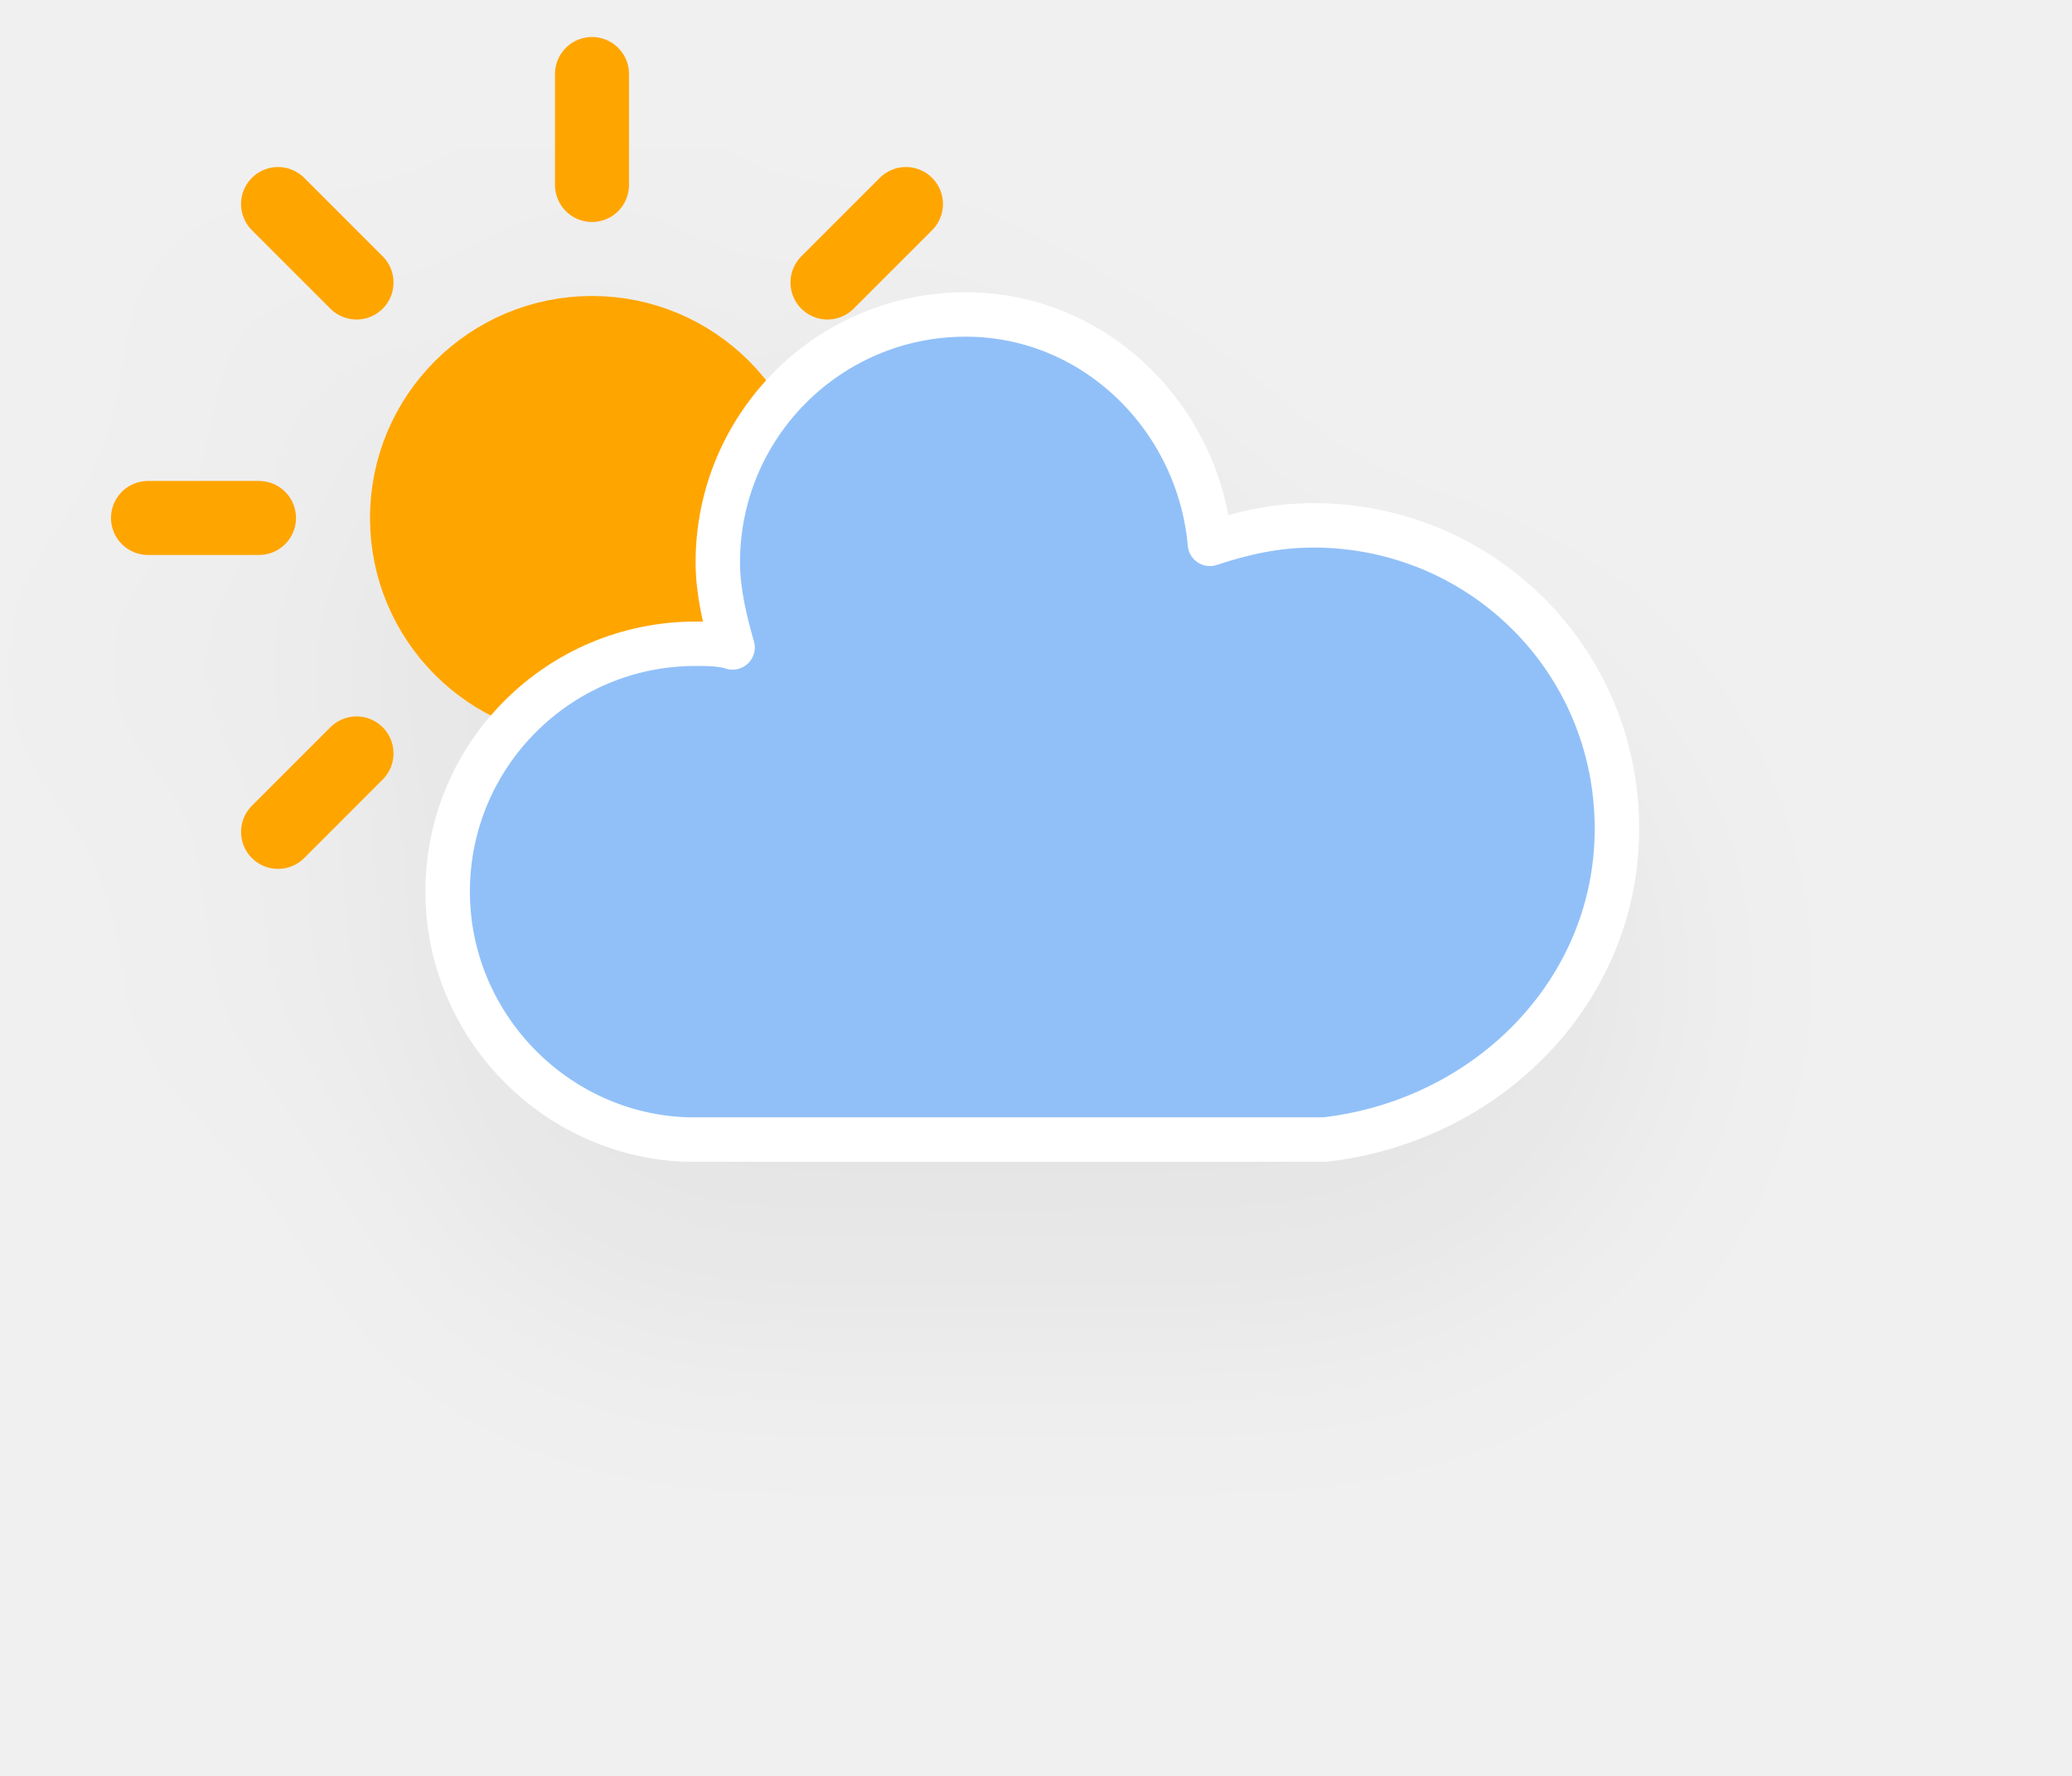
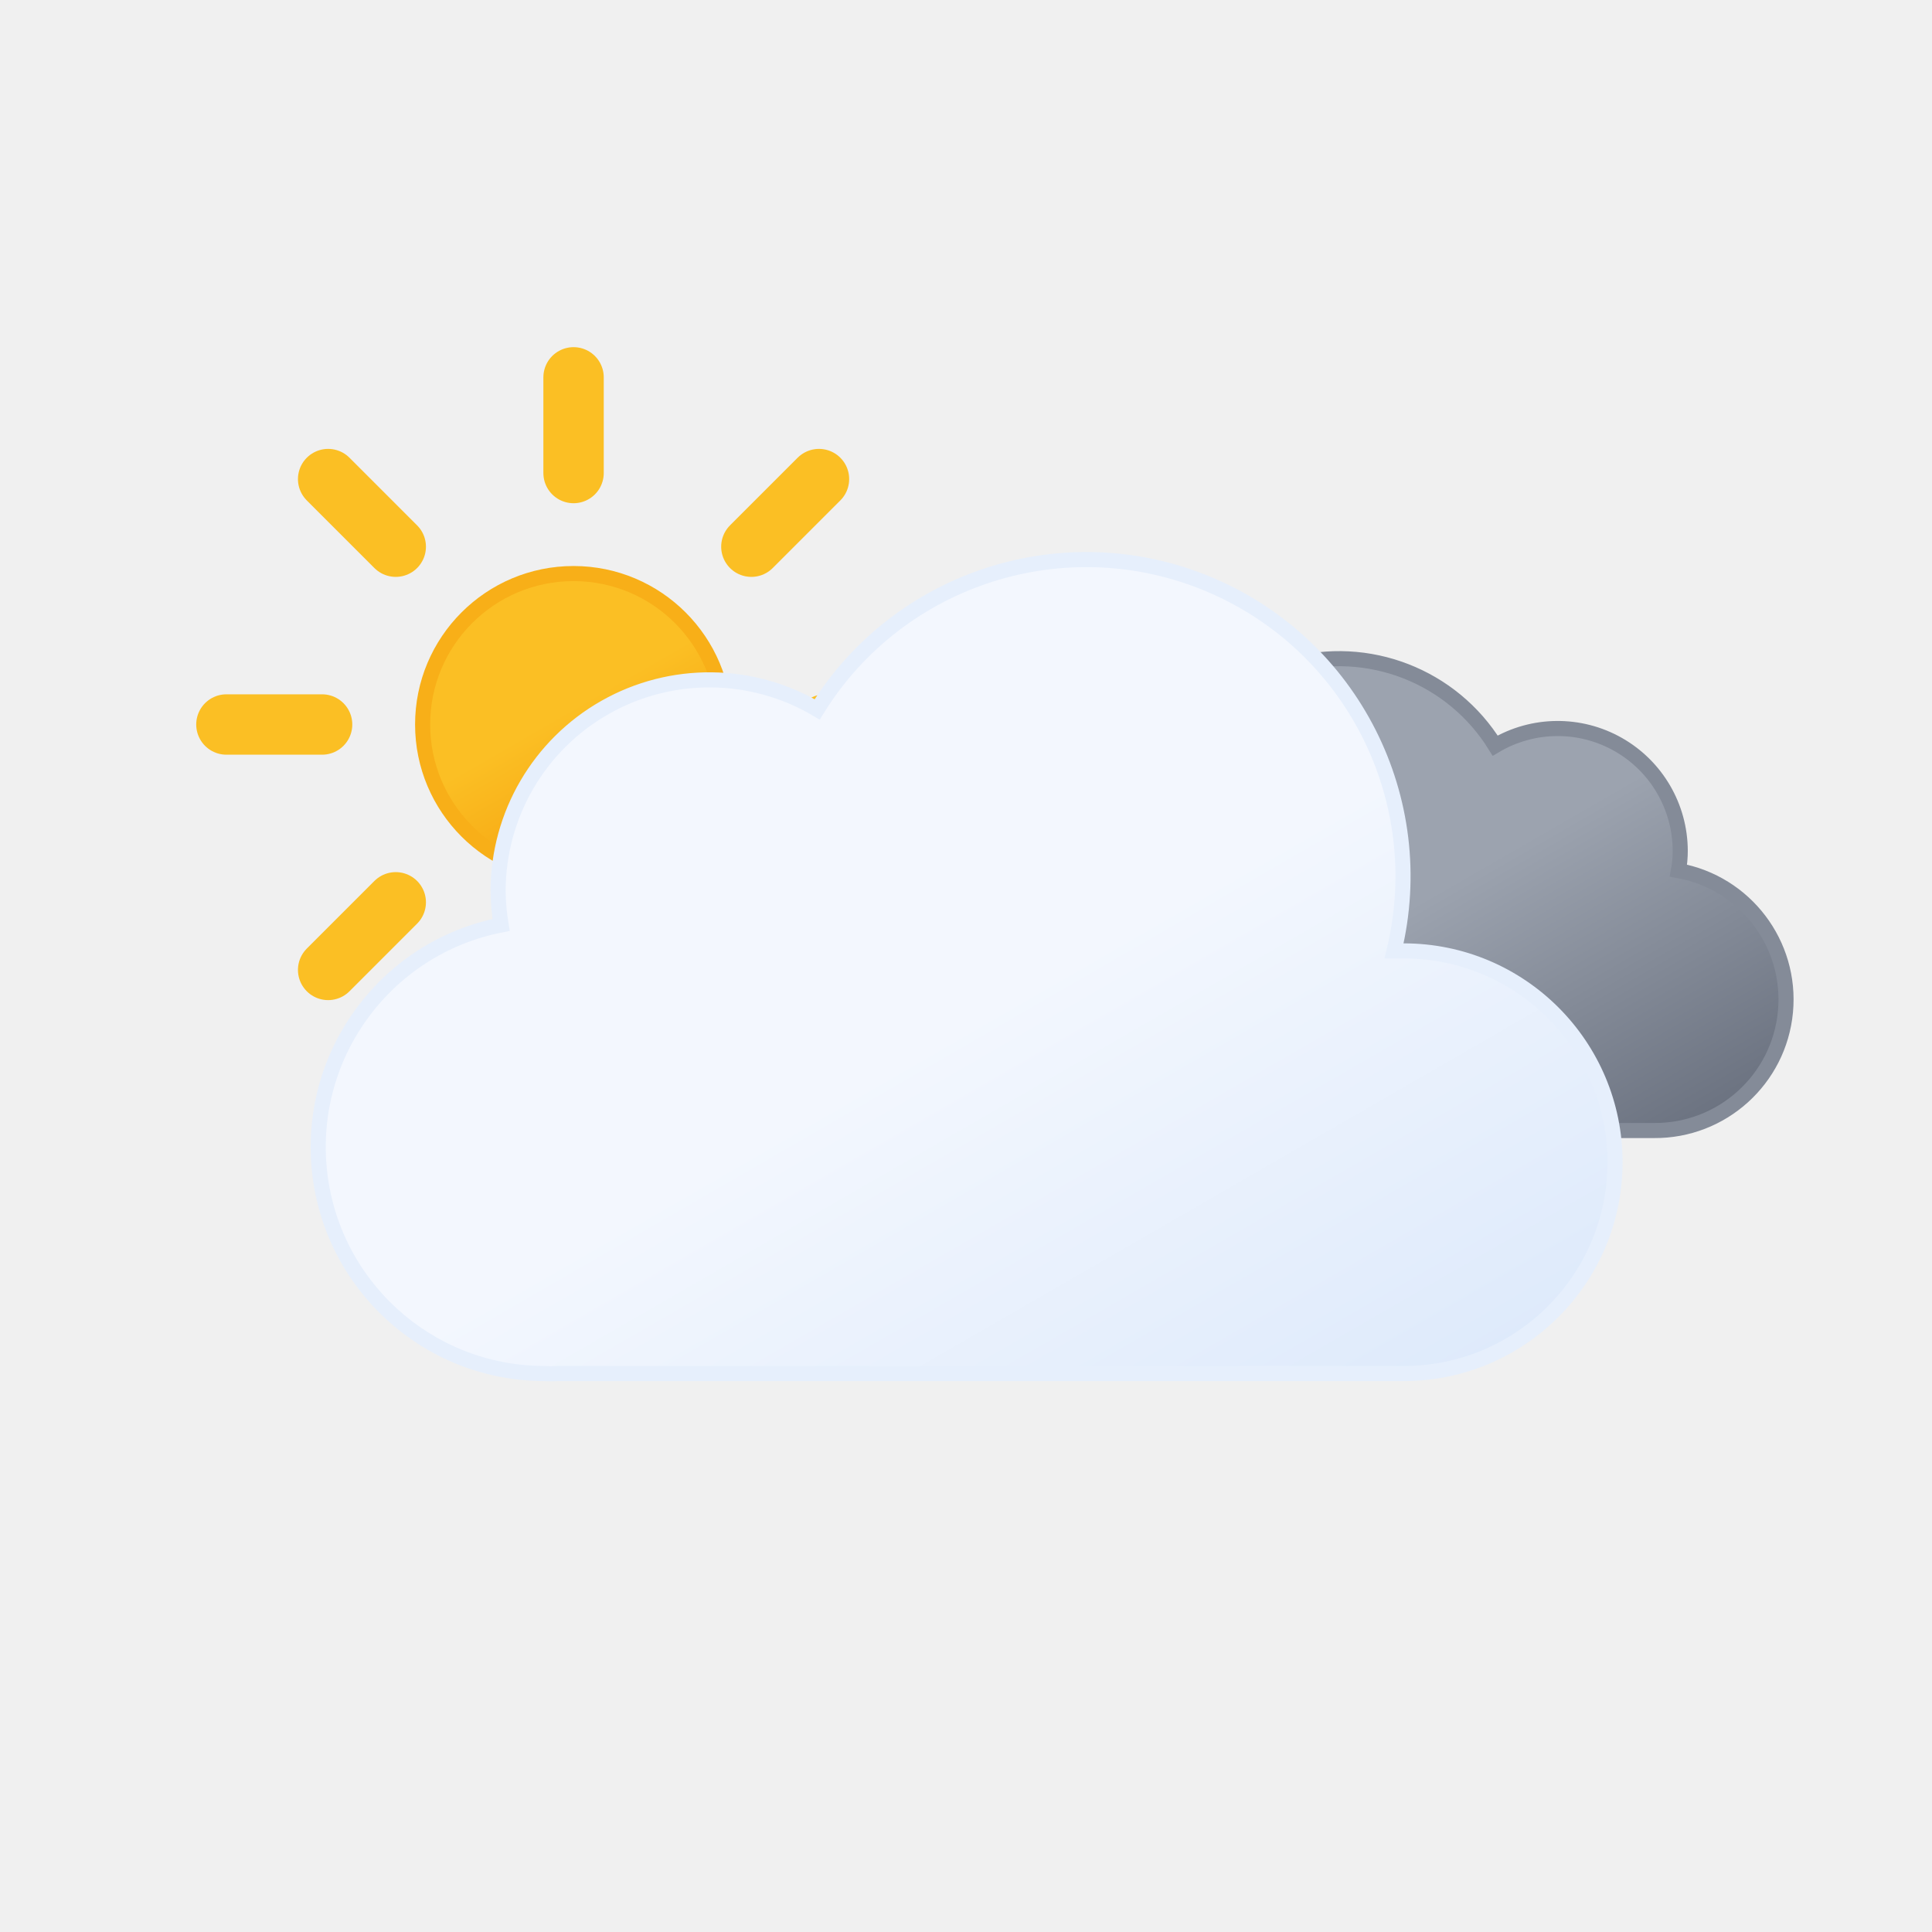
- <svg xmlns="http://www.w3.org/2000/svg" width="56" height="48" version="1.1">
+ <svg xmlns="http://www.w3.org/2000/svg" viewBox="0 0 64 64">
  <defs>
-     <filter id="blur" x="-.207" y="-.285" width="1.403" height="1.694">
-       <feGaussianBlur in="SourceAlpha" stdDeviation="3" />
-       <feOffset dx="0" dy="4" result="offsetblur" />
-       <feComponentTransfer>
-         <feFuncA slope="0.05" type="linear" />
-       </feComponentTransfer>
-       <feMerge>
-         <feMergeNode />
-         <feMergeNode in="SourceGraphic" />
-       </feMerge>
-     </filter>
-     <style type="text/css">
-       
-       /*
- ** CLOUDS
- */
-       @keyframes am-weather-cloud-2 {
-         0% {
-           -webkit-transform: translate(0px, 0px);
-           -moz-transform: translate(0px, 0px);
-           -ms-transform: translate(0px, 0px);
-           transform: translate(0px, 0px);
-         }
- 
-         50% {
-           -webkit-transform: translate(2px, 0px);
-           -moz-transform: translate(2px, 0px);
-           -ms-transform: translate(2px, 0px);
-           transform: translate(2px, 0px);
-         }
- 
-         100% {
-           -webkit-transform: translate(0px, 0px);
-           -moz-transform: translate(0px, 0px);
-           -ms-transform: translate(0px, 0px);
-           transform: translate(0px, 0px);
-         }
-       }
- 
-       .am-weather-cloud-2 {
-         -webkit-animation-name: am-weather-cloud-2;
-         -moz-animation-name: am-weather-cloud-2;
-         animation-name: am-weather-cloud-2;
-         -webkit-animation-duration: 3s;
-         -moz-animation-duration: 3s;
-         animation-duration: 3s;
-         -webkit-animation-timing-function: linear;
-         -moz-animation-timing-function: linear;
-         animation-timing-function: linear;
-         -webkit-animation-iteration-count: infinite;
-         -moz-animation-iteration-count: infinite;
-         animation-iteration-count: infinite;
-       }
- 
-       /*
- ** SUN
- */
-       @keyframes am-weather-sun {
-         0% {
-           -webkit-transform: rotate(0deg);
-           -moz-transform: rotate(0deg);
-           -ms-transform: rotate(0deg);
-           transform: rotate(0deg);
-         }
- 
-         100% {
-           -webkit-transform: rotate(360deg);
-           -moz-transform: rotate(360deg);
-           -ms-transform: rotate(360deg);
-           transform: rotate(360deg);
-         }
-       }
- 
-       .am-weather-sun {
-         -webkit-animation-name: am-weather-sun;
-         -moz-animation-name: am-weather-sun;
-         -ms-animation-name: am-weather-sun;
-         animation-name: am-weather-sun;
-         -webkit-animation-duration: 9s;
-         -moz-animation-duration: 9s;
-         -ms-animation-duration: 9s;
-         animation-duration: 9s;
-         -webkit-animation-timing-function: linear;
-         -moz-animation-timing-function: linear;
-         -ms-animation-timing-function: linear;
-         animation-timing-function: linear;
-         -webkit-animation-iteration-count: infinite;
-         -moz-animation-iteration-count: infinite;
-         -ms-animation-iteration-count: infinite;
-         animation-iteration-count: infinite;
-       }
- 
-       @keyframes am-weather-sun-shiny {
-         0% {
-           stroke-dasharray: 3px 10px;
-           stroke-dashoffset: 0px;
-         }
- 
-         50% {
-           stroke-dasharray: 0.1px 10px;
-           stroke-dashoffset: -1px;
-         }
- 
-         100% {
-           stroke-dasharray: 3px 10px;
-           stroke-dashoffset: 0px;
-         }
-       }
- 
-       .am-weather-sun-shiny line {
-         -webkit-animation-name: am-weather-sun-shiny;
-         -moz-animation-name: am-weather-sun-shiny;
-         -ms-animation-name: am-weather-sun-shiny;
-         animation-name: am-weather-sun-shiny;
-         -webkit-animation-duration: 2s;
-         -moz-animation-duration: 2s;
-         -ms-animation-duration: 2s;
-         animation-duration: 2s;
-         -webkit-animation-timing-function: linear;
-         -moz-animation-timing-function: linear;
-         -ms-animation-timing-function: linear;
-         animation-timing-function: linear;
-         -webkit-animation-iteration-count: infinite;
-         -moz-animation-iteration-count: infinite;
-         -ms-animation-iteration-count: infinite;
-         animation-iteration-count: infinite;
-       }
-       
-     </style>
+     <linearGradient id="a" x1="16.5" x2="21.5" y1="19.67" y2="28.33" gradientUnits="userSpaceOnUse">
+       <stop offset="0" stop-color="#fbbf24" />
+       <stop offset=".45" stop-color="#fbbf24" />
+       <stop offset="1" stop-color="#f59e0b" />
+     </linearGradient>
+     <linearGradient id="b" x1="40.76" x2="50.83" y1="23" y2="40.46" gradientUnits="userSpaceOnUse">
+       <stop offset="0" stop-color="#9ca3af" />
+       <stop offset=".45" stop-color="#9ca3af" />
+       <stop offset="1" stop-color="#6b7280" />
+     </linearGradient>
+     <linearGradient id="c" x1="22.56" x2="39.2" y1="21.96" y2="50.8" gradientUnits="userSpaceOnUse">
+       <stop offset="0" stop-color="#f3f7fe" />
+       <stop offset=".45" stop-color="#f3f7fe" />
+       <stop offset="1" stop-color="#deeafb" />
+     </linearGradient>
  </defs>
-   <g transform="translate(16 -2)" filter="url(#blur)">
-     <g transform="translate(0,16)">
-       <g class="am-weather-sun" style="-moz-animation-duration:9s;-moz-animation-iteration-count:infinite;-moz-animation-name:am-weather-sun;-moz-animation-timing-function:linear;-ms-animation-duration:9s;-ms-animation-iteration-count:infinite;-ms-animation-name:am-weather-sun;-ms-animation-timing-function:linear;-webkit-animation-duration:9s;-webkit-animation-iteration-count:infinite;-webkit-animation-name:am-weather-sun;-webkit-animation-timing-function:linear">
-         <line transform="translate(0,9)" y2="3" fill="none" stroke="#ffa500" stroke-linecap="round" stroke-width="2" />
-         <g transform="rotate(45)">
-           <line transform="translate(0,9)" y2="3" fill="none" stroke="#ffa500" stroke-linecap="round" stroke-width="2" />
-         </g>
-         <g transform="rotate(90)">
-           <line transform="translate(0,9)" y2="3" fill="none" stroke="#ffa500" stroke-linecap="round" stroke-width="2" />
-         </g>
-         <g transform="rotate(135)">
-           <line transform="translate(0,9)" y2="3" fill="none" stroke="#ffa500" stroke-linecap="round" stroke-width="2" />
-         </g>
-         <g transform="scale(-1)">
-           <line transform="translate(0,9)" y2="3" fill="none" stroke="#ffa500" stroke-linecap="round" stroke-width="2" />
-         </g>
-         <g transform="rotate(225)">
-           <line transform="translate(0,9)" y2="3" fill="none" stroke="#ffa500" stroke-linecap="round" stroke-width="2" />
-         </g>
-         <g transform="rotate(-90)">
-           <line transform="translate(0,9)" y2="3" fill="none" stroke="#ffa500" stroke-linecap="round" stroke-width="2" />
-         </g>
-         <g transform="rotate(-45)">
-           <line transform="translate(0,9)" y2="3" fill="none" stroke="#ffa500" stroke-linecap="round" stroke-width="2" />
-         </g>
-       </g>
-       <circle r="5" fill="#ffa500" stroke="#ffa500" stroke-width="2" />
-     </g>
-     <g class="am-weather-cloud-2" style="-moz-animation-duration:3s;-moz-animation-iteration-count:infinite;-moz-animation-name:am-weather-cloud-2;-moz-animation-timing-function:linear;-webkit-animation-duration:3s;-webkit-animation-iteration-count:infinite;-webkit-animation-name:am-weather-cloud-2;-webkit-animation-timing-function:linear">
-       <path transform="translate(-20,-11)" d="m47.7 35.4c0-4.6-3.7-8.2-8.2-8.2-1 0-1.9 0.2-2.8 0.5-0.3-3.4-3.1-6.2-6.6-6.2-3.7 0-6.7 3-6.7 6.7 0 0.8 0.2 1.6 0.4 2.3-0.3-0.1-0.7-0.1-1-0.1-3.7 0-6.7 3-6.7 6.7 0 3.6 2.9 6.6 6.5 6.7h17.2c4.4-0.5 7.9-4 7.9-8.4z" fill="#91c0f8" stroke="#fff" stroke-linejoin="round" stroke-width="1.2" />
-     </g>
-   </g>
+   <circle cx="19" cy="24" r="5" fill="url(#a)" stroke="#f8af18" stroke-miterlimit="10" stroke-width=".5" />
+   <path fill="none" stroke="#fbbf24" stroke-linecap="round" stroke-miterlimit="10" stroke-width="2" d="M19 15.67V12.5m0 23v-3.17m5.89-14.22l2.24-2.24M10.87 32.13l2.24-2.24m0-11.78l-2.24-2.24m16.26 16.26l-2.24-2.24M7.5 24h3.17m19.83 0h-3.17">
+     <animateTransform attributeName="transform" dur="45s" repeatCount="indefinite" type="rotate" values="0 19 24; 360 19 24" />
+   </path>
+   <path fill="url(#b)" stroke="#848b98" stroke-miterlimit="10" stroke-width=".5" d="M34.23 33.45a4.05 4.05 0 004.05 4h16.51a4.34 4.34 0 00.81-8.61 3.52 3.52 0 00.06-.66 4.06 4.06 0 00-6.13-3.48 6.08 6.08 0 00-11.25 3.19 6.34 6.34 0 00.18 1.46h-.18a4.05 4.05 0 00-4.05 4.1z">
+     <animateTransform attributeName="transform" dur="7s" repeatCount="indefinite" type="translate" values="-2.1 0; 2.1 0; -2.1 0" />
+   </path>
+   <path fill="url(#c)" stroke="#e6effc" stroke-miterlimit="10" stroke-width=".5" d="M46.5 31.5h-.32a10.49 10.49 0 00-19.11-8 7 7 0 00-10.57 6 7.21 7.21 0 00.1 1.14A7.5 7.5 0 0018 45.5a4.19 4.19 0 00.5 0v0h28a7 7 0 000-14z">
+     <animateTransform attributeName="transform" dur="7s" repeatCount="indefinite" type="translate" values="-3 0; 3 0; -3 0" />
+   </path>
</svg>
